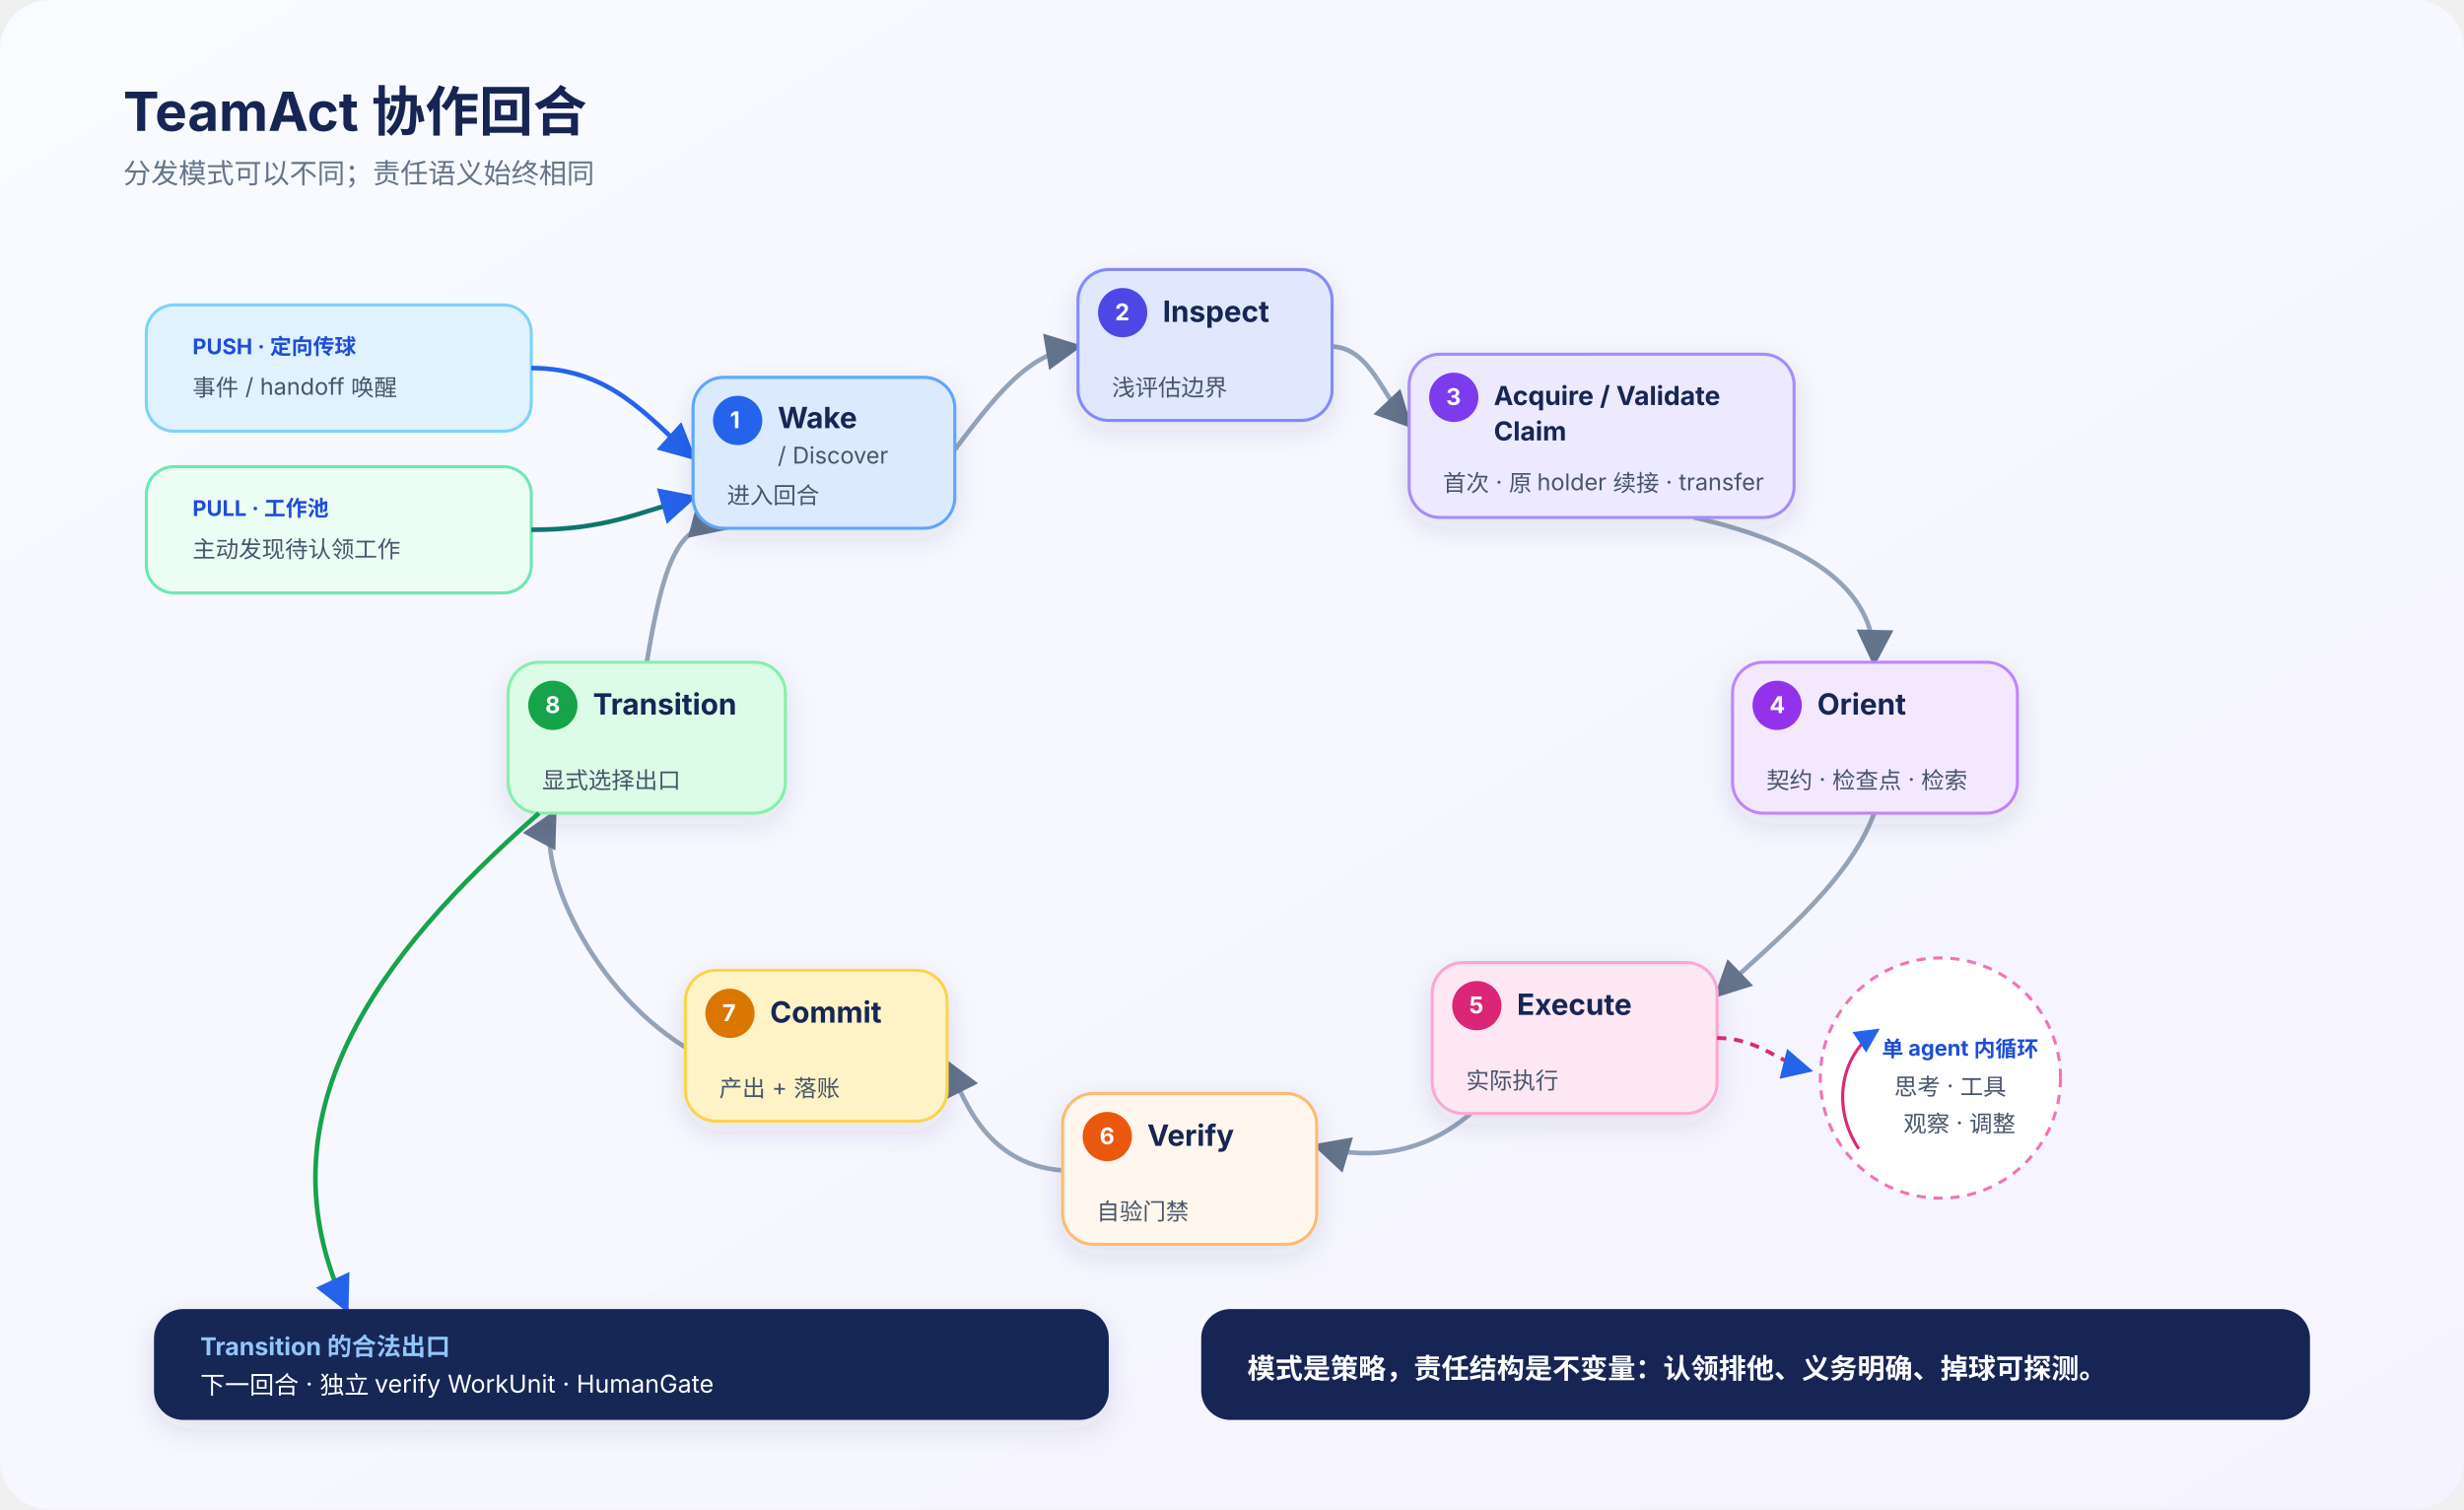
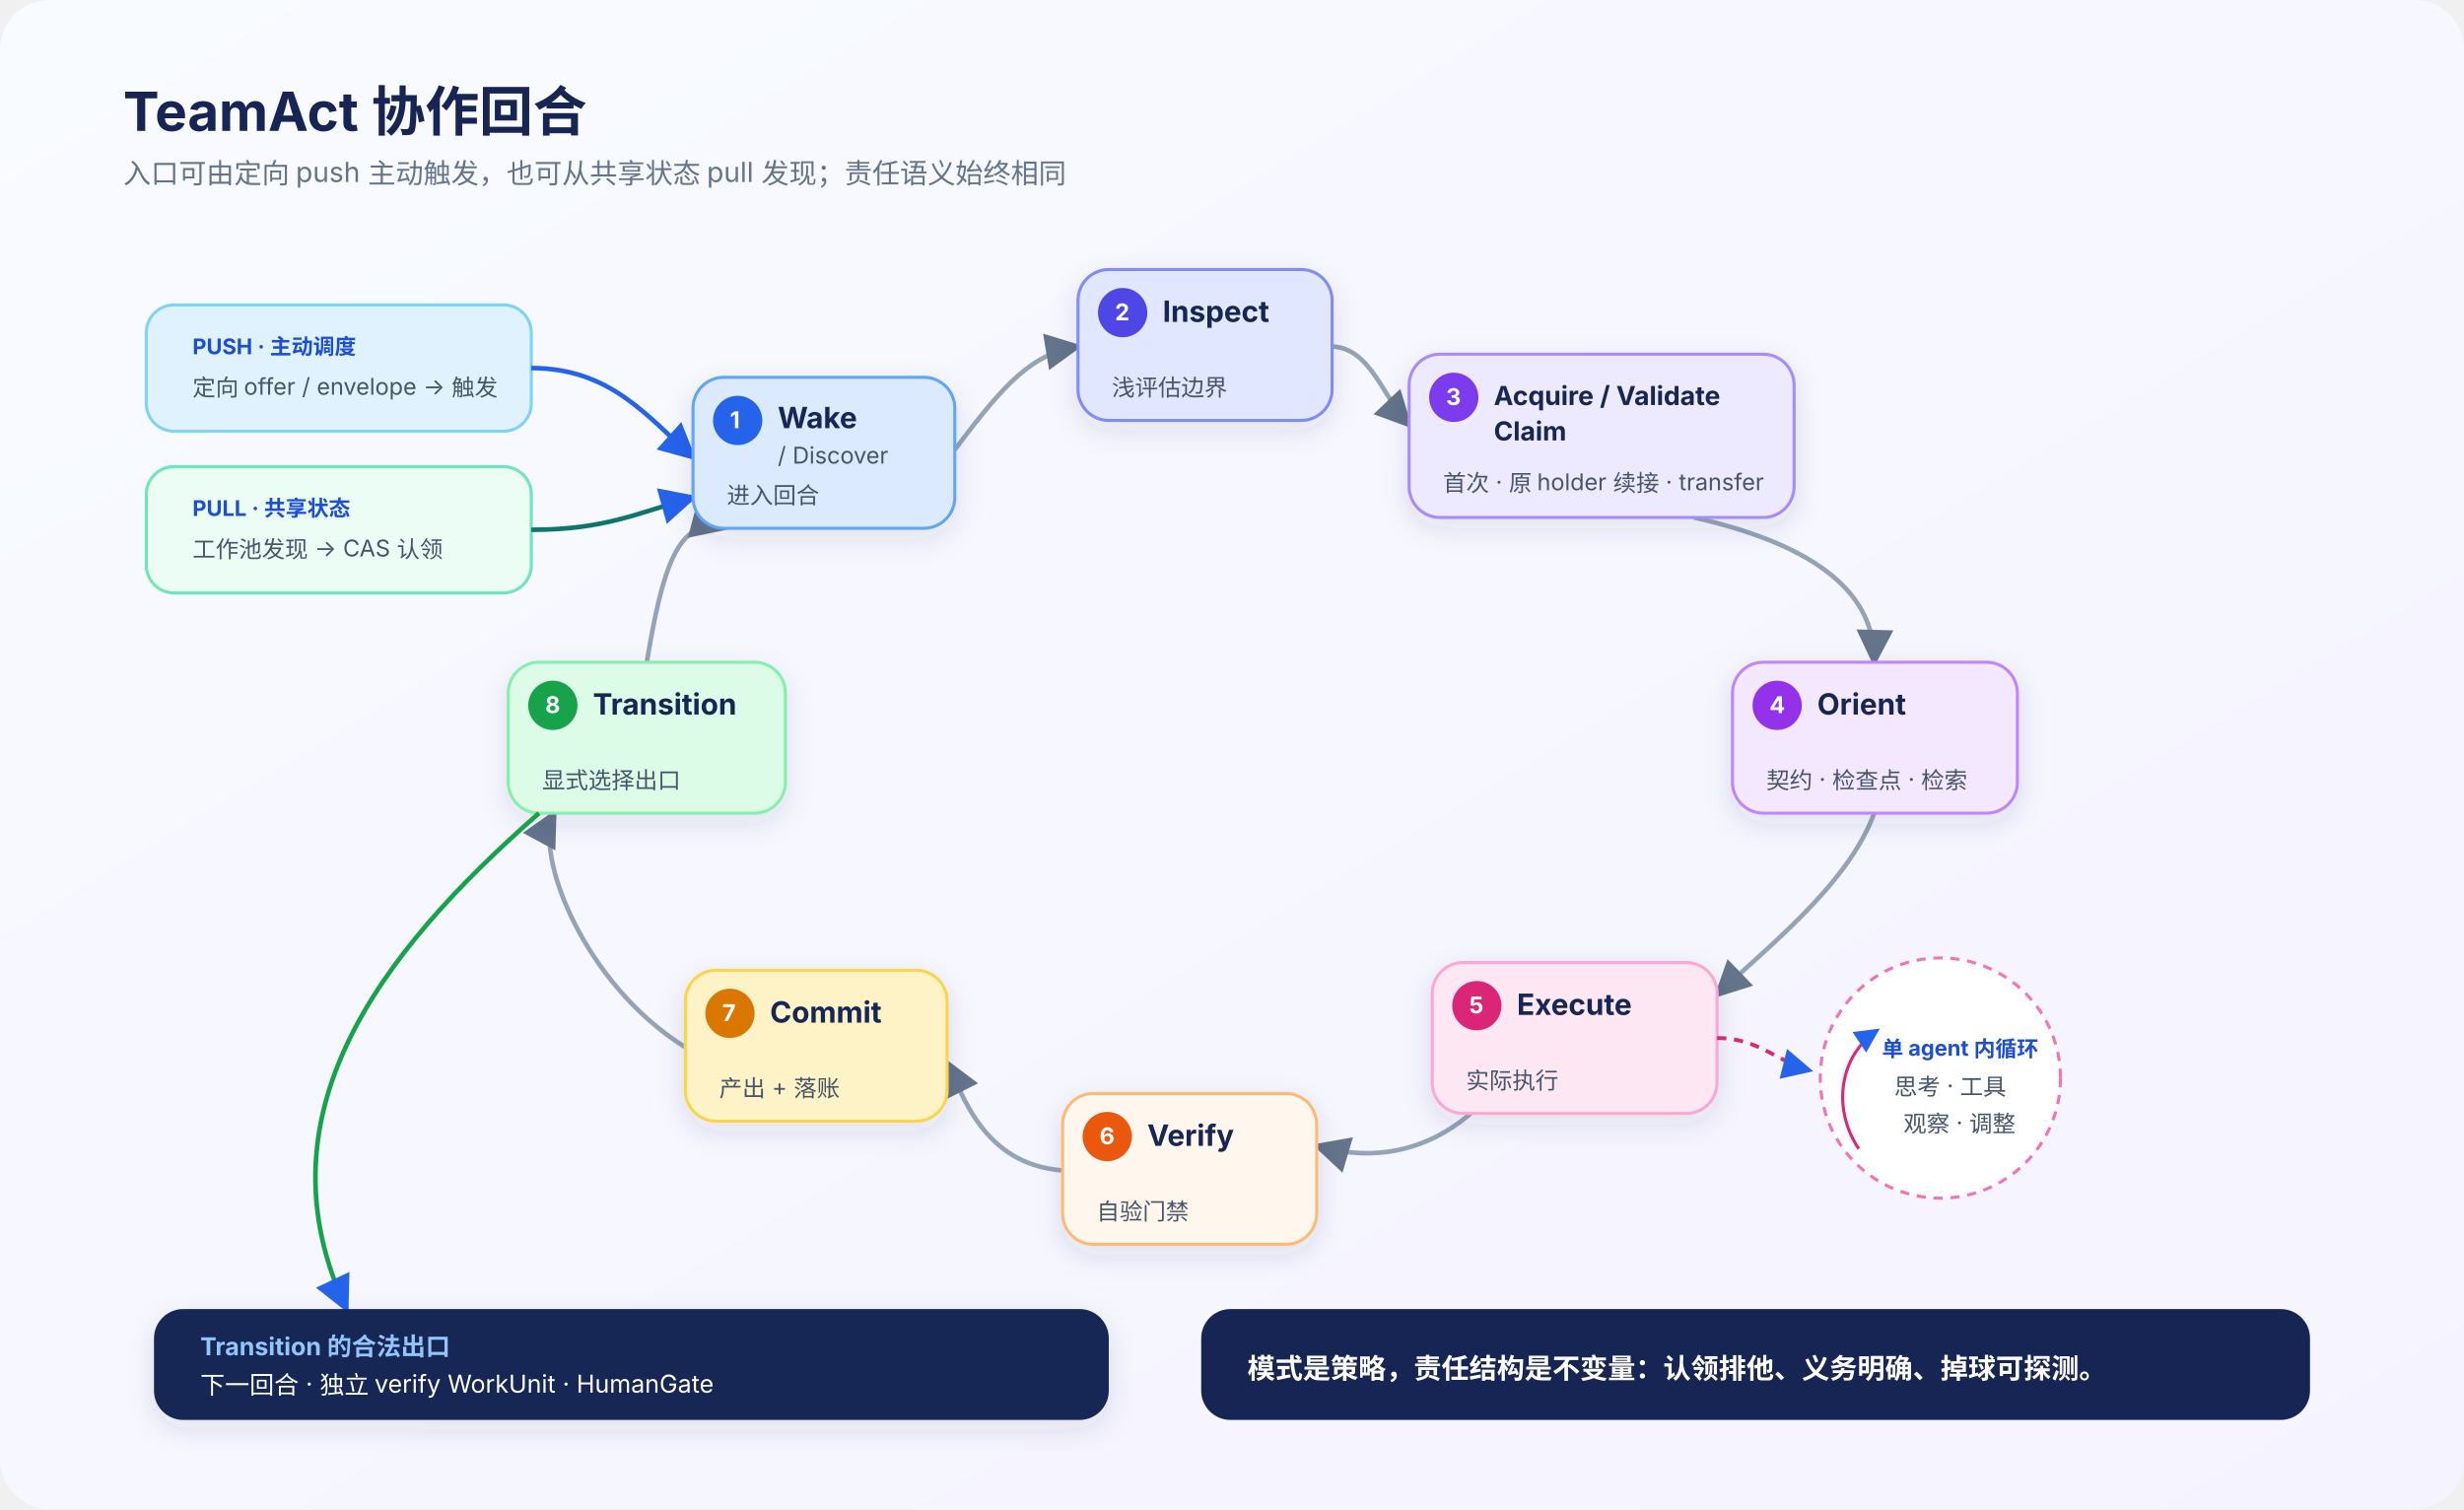
<svg xmlns="http://www.w3.org/2000/svg" width="1600" height="980" viewBox="0 0 1600 980" role="img" aria-labelledby="title desc">
  <defs>
    <linearGradient id="bg" x1="0" y1="0" x2="1" y2="1">
      <stop stop-color="#F8FBFF" />
      <stop offset="1" stop-color="#F5F3FF" />
    </linearGradient>
    <filter id="sh" x="-30%" y="-30%" width="160%" height="160%">
      <feDropShadow dx="0" dy="6" stdDeviation="9" flood-color="#334155" flood-opacity=".12" />
    </filter>
    <marker id="a" markerWidth="10" markerHeight="10" refX="8" refY="5" orient="auto">
      <path d="M1,1 L9,5 L1,9 Z" fill="#64748B" />
    </marker>
    <marker id="b" markerWidth="10" markerHeight="10" refX="8" refY="5" orient="auto">
      <path d="M1,1 L9,5 L1,9 Z" fill="#2563EB" />
    </marker>
    <style>.f{font-family:Inter,'Noto Sans CJK SC','PingFang SC',sans-serif}.h{fill:#172554;font-size:35px;font-weight:750}.s{fill:#64748B;font-size:18px}.step{fill:#172554;font-size:19px;font-weight:750}.step-sm{fill:#172554;font-size:17px;font-weight:750}.num{fill:#fff;font-size:15px;font-weight:750}.copy{fill:#475569;font-size:15px}.tag{fill:#1D4ED8;font-size:14px;font-weight:700}</style>
  </defs>
  <rect width="1600" height="980" rx="32" fill="url(#bg)" />
  <text x="80" y="85" class="f h">TeamAct 协作回合</text>
-   <text x="80" y="119" class="f s">分发模式可以不同；责任语义始终相同</text>
+   <text x="80" y="119" class="f s">入口可由定向 push 主动触发，也可从共享状态 pull 发现；责任语义始终相同</text>
  <g class="f">
    <rect x="95" y="198" width="250" height="82" rx="18" fill="#E0F2FE" stroke="#7DD3FC" stroke-width="2" />
-     <text x="125" y="230" class="tag">PUSH · 定向传球</text>
-     <text x="125" y="257" class="copy">事件 / handoff 唤醒</text>
+     <text x="125" y="230" class="tag">PUSH · 主动调度</text>
+     <text x="125" y="257" class="copy">定向 offer / envelope → 触发</text>
    <rect x="95" y="303" width="250" height="82" rx="18" fill="#ECFDF5" stroke="#6EE7B7" stroke-width="2" />
-     <text x="125" y="335" class="tag" fill="#047857">PULL · 工作池</text>
-     <text x="125" y="362" class="copy">主动发现待认领工作</text>
+     <text x="125" y="335" class="tag" fill="#047857">PULL · 共享状态</text>
+     <text x="125" y="362" class="copy">工作池发现 → CAS 认领</text>
  </g>
  <path d="M345 239 C396 239 420 270 450 297" fill="none" stroke="#2563EB" stroke-width="3" marker-end="url(#b)" />
  <path d="M345 344 C393 344 414 333 450 323" fill="none" stroke="#0F766E" stroke-width="3" marker-end="url(#b)" />
  <g fill="none" stroke="#94A3B8" stroke-width="3" marker-end="url(#a)">
    <path d="M620 292 C653 248 670 230 700 225" />
    <path d="M865 225 C890 226 898 258 915 276" />
    <path d="M1100 336 C1184 355 1218 388 1217 430" />
    <path d="M1217 528 C1200 575 1145 617 1115 646" />
    <path d="M955 723 C920 753 882 752 855 744" />
    <path d="M690 760 C638 756 625 710 615 690" />
    <path d="M445 680 C379 639 346 554 360 528" />
    <path d="M420 430 C430 370 440 335 470 343" />
  </g>
  <g class="f" filter="url(#sh)">
    <g transform="translate(450 245)">
      <rect width="170" height="98" rx="20" fill="#DBEAFE" stroke="#60A5FA" stroke-width="2" />
      <circle cx="29" cy="28" r="16" fill="#2563EB" />
      <text x="24" y="33" class="num">1</text>
      <text x="55" y="33" class="step">Wake</text>
      <text x="55" y="56" class="copy">/ Discover</text>
      <text x="22" y="82" class="copy">进入回合</text>
    </g>
    <g transform="translate(700 175)">
      <rect width="165" height="98" rx="20" fill="#E0E7FF" stroke="#818CF8" stroke-width="2" />
      <circle cx="29" cy="28" r="16" fill="#4F46E5" />
      <text x="24" y="33" class="num">2</text>
      <text x="55" y="34" class="step">Inspect</text>
      <text x="22" y="82" class="copy">浅评估边界</text>
    </g>
    <g transform="translate(915 230)">
      <rect width="250" height="106" rx="20" fill="#EDE9FE" stroke="#A78BFA" stroke-width="2" />
      <circle cx="29" cy="28" r="16" fill="#7C3AED" />
      <text x="24" y="33" class="num">3</text>
      <text x="55" y="33" class="step-sm">Acquire / Validate</text>
      <text x="55" y="56" class="step-sm">Claim</text>
      <text x="22" y="89" class="copy">首次 · 原 holder 续接 · transfer</text>
    </g>
    <g transform="translate(1125 430)">
      <rect width="185" height="98" rx="20" fill="#F3E8FF" stroke="#C084FC" stroke-width="2" />
      <circle cx="29" cy="28" r="16" fill="#9333EA" />
      <text x="24" y="33" class="num">4</text>
      <text x="55" y="34" class="step">Orient</text>
      <text x="22" y="82" class="copy">契约 · 检查点 · 检索</text>
    </g>
    <g transform="translate(930 625)">
      <rect width="185" height="98" rx="20" fill="#FCE7F3" stroke="#F9A8D4" stroke-width="2" />
      <circle cx="29" cy="28" r="16" fill="#DB2777" />
      <text x="24" y="33" class="num">5</text>
      <text x="55" y="34" class="step">Execute</text>
      <text x="22" y="82" class="copy">实际执行</text>
    </g>
    <g transform="translate(690 710)">
      <rect width="165" height="98" rx="20" fill="#FFF7ED" stroke="#FDBA74" stroke-width="2" />
      <circle cx="29" cy="28" r="16" fill="#EA580C" />
      <text x="24" y="33" class="num">6</text>
      <text x="55" y="34" class="step">Verify</text>
      <text x="22" y="82" class="copy">自验门禁</text>
    </g>
    <g transform="translate(445 630)">
      <rect width="170" height="98" rx="20" fill="#FEF3C7" stroke="#FCD34D" stroke-width="2" />
      <circle cx="29" cy="28" r="16" fill="#D97706" />
      <text x="24" y="33" class="num">7</text>
      <text x="55" y="34" class="step">Commit</text>
      <text x="22" y="82" class="copy">产出 + 落账</text>
    </g>
    <g transform="translate(330 430)">
      <rect width="180" height="98" rx="20" fill="#DCFCE7" stroke="#86EFAC" stroke-width="2" />
      <circle cx="29" cy="28" r="16" fill="#16A34A" />
      <text x="24" y="33" class="num">8</text>
      <text x="55" y="34" class="step">Transition</text>
      <text x="22" y="82" class="copy">显式选择出口</text>
    </g>
  </g>
  <g class="f">
    <path d="M1115 674 C1142 674 1155 690 1175 695" fill="none" stroke="#DB2777" stroke-width="2.5" stroke-dasharray="6 5" marker-end="url(#b)" />
    <circle cx="1260" cy="700" r="78" fill="#fff" stroke="#F472B6" stroke-width="2" stroke-dasharray="6 5" />
    <text x="1222" y="686" class="tag" fill="#BE185D">单 agent 内循环</text>
    <text x="1230" y="711" class="copy">思考 · 工具</text>
    <text x="1236" y="735" class="copy">观察 · 调整</text>
    <path d="M1207 746c-18-27-12-61 12-77" fill="none" stroke="#DB2777" stroke-width="2" marker-end="url(#b)" />
  </g>
  <path d="M350 528 C245 620 166 725 225 850" fill="none" stroke="#16A34A" stroke-width="3" marker-end="url(#b)" />
  <g class="f" filter="url(#sh)">
    <rect x="100" y="850" width="620" height="72" rx="19" fill="#172554" />
    <text x="130" y="880" font-size="16" fill="#93C5FD" font-weight="750">Transition 的合法出口</text>
    <text x="130" y="905" font-size="16" fill="#fff">下一回合 · 独立 verify WorkUnit · HumanGate</text>
  </g>
  <g class="f">
    <rect x="780" y="850" width="720" height="72" rx="19" fill="#172554" />
    <text x="810" y="895" font-size="18" fill="#fff" font-weight="650">模式是策略，责任结构是不变量：认领排他、义务明确、掉球可探测。</text>
  </g>
</svg>
